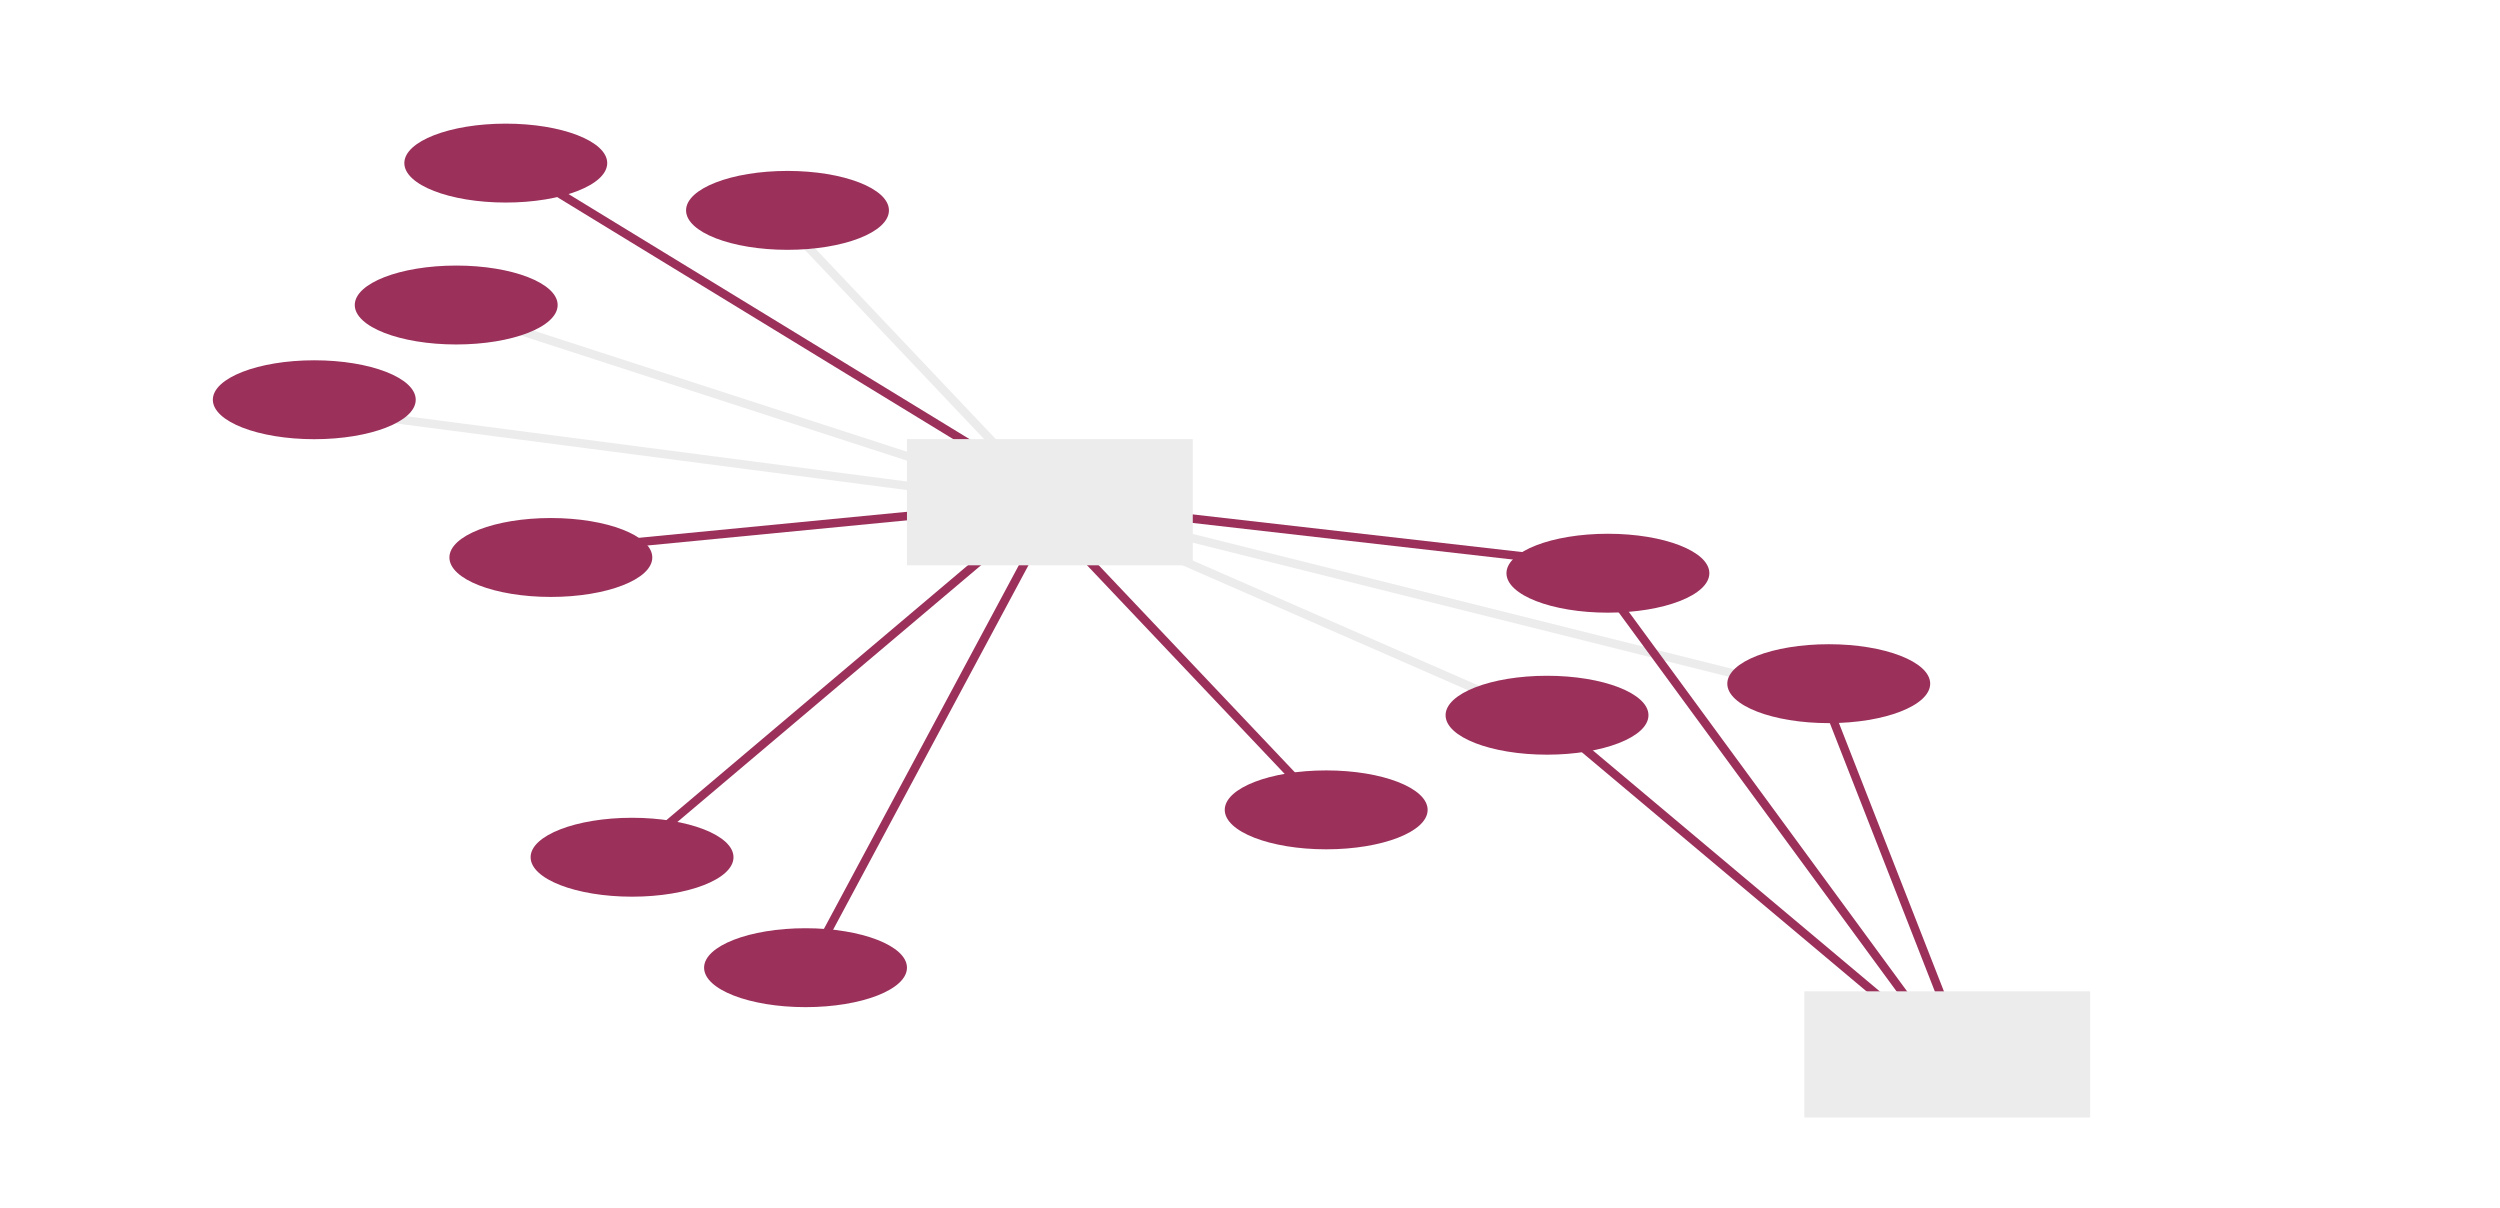
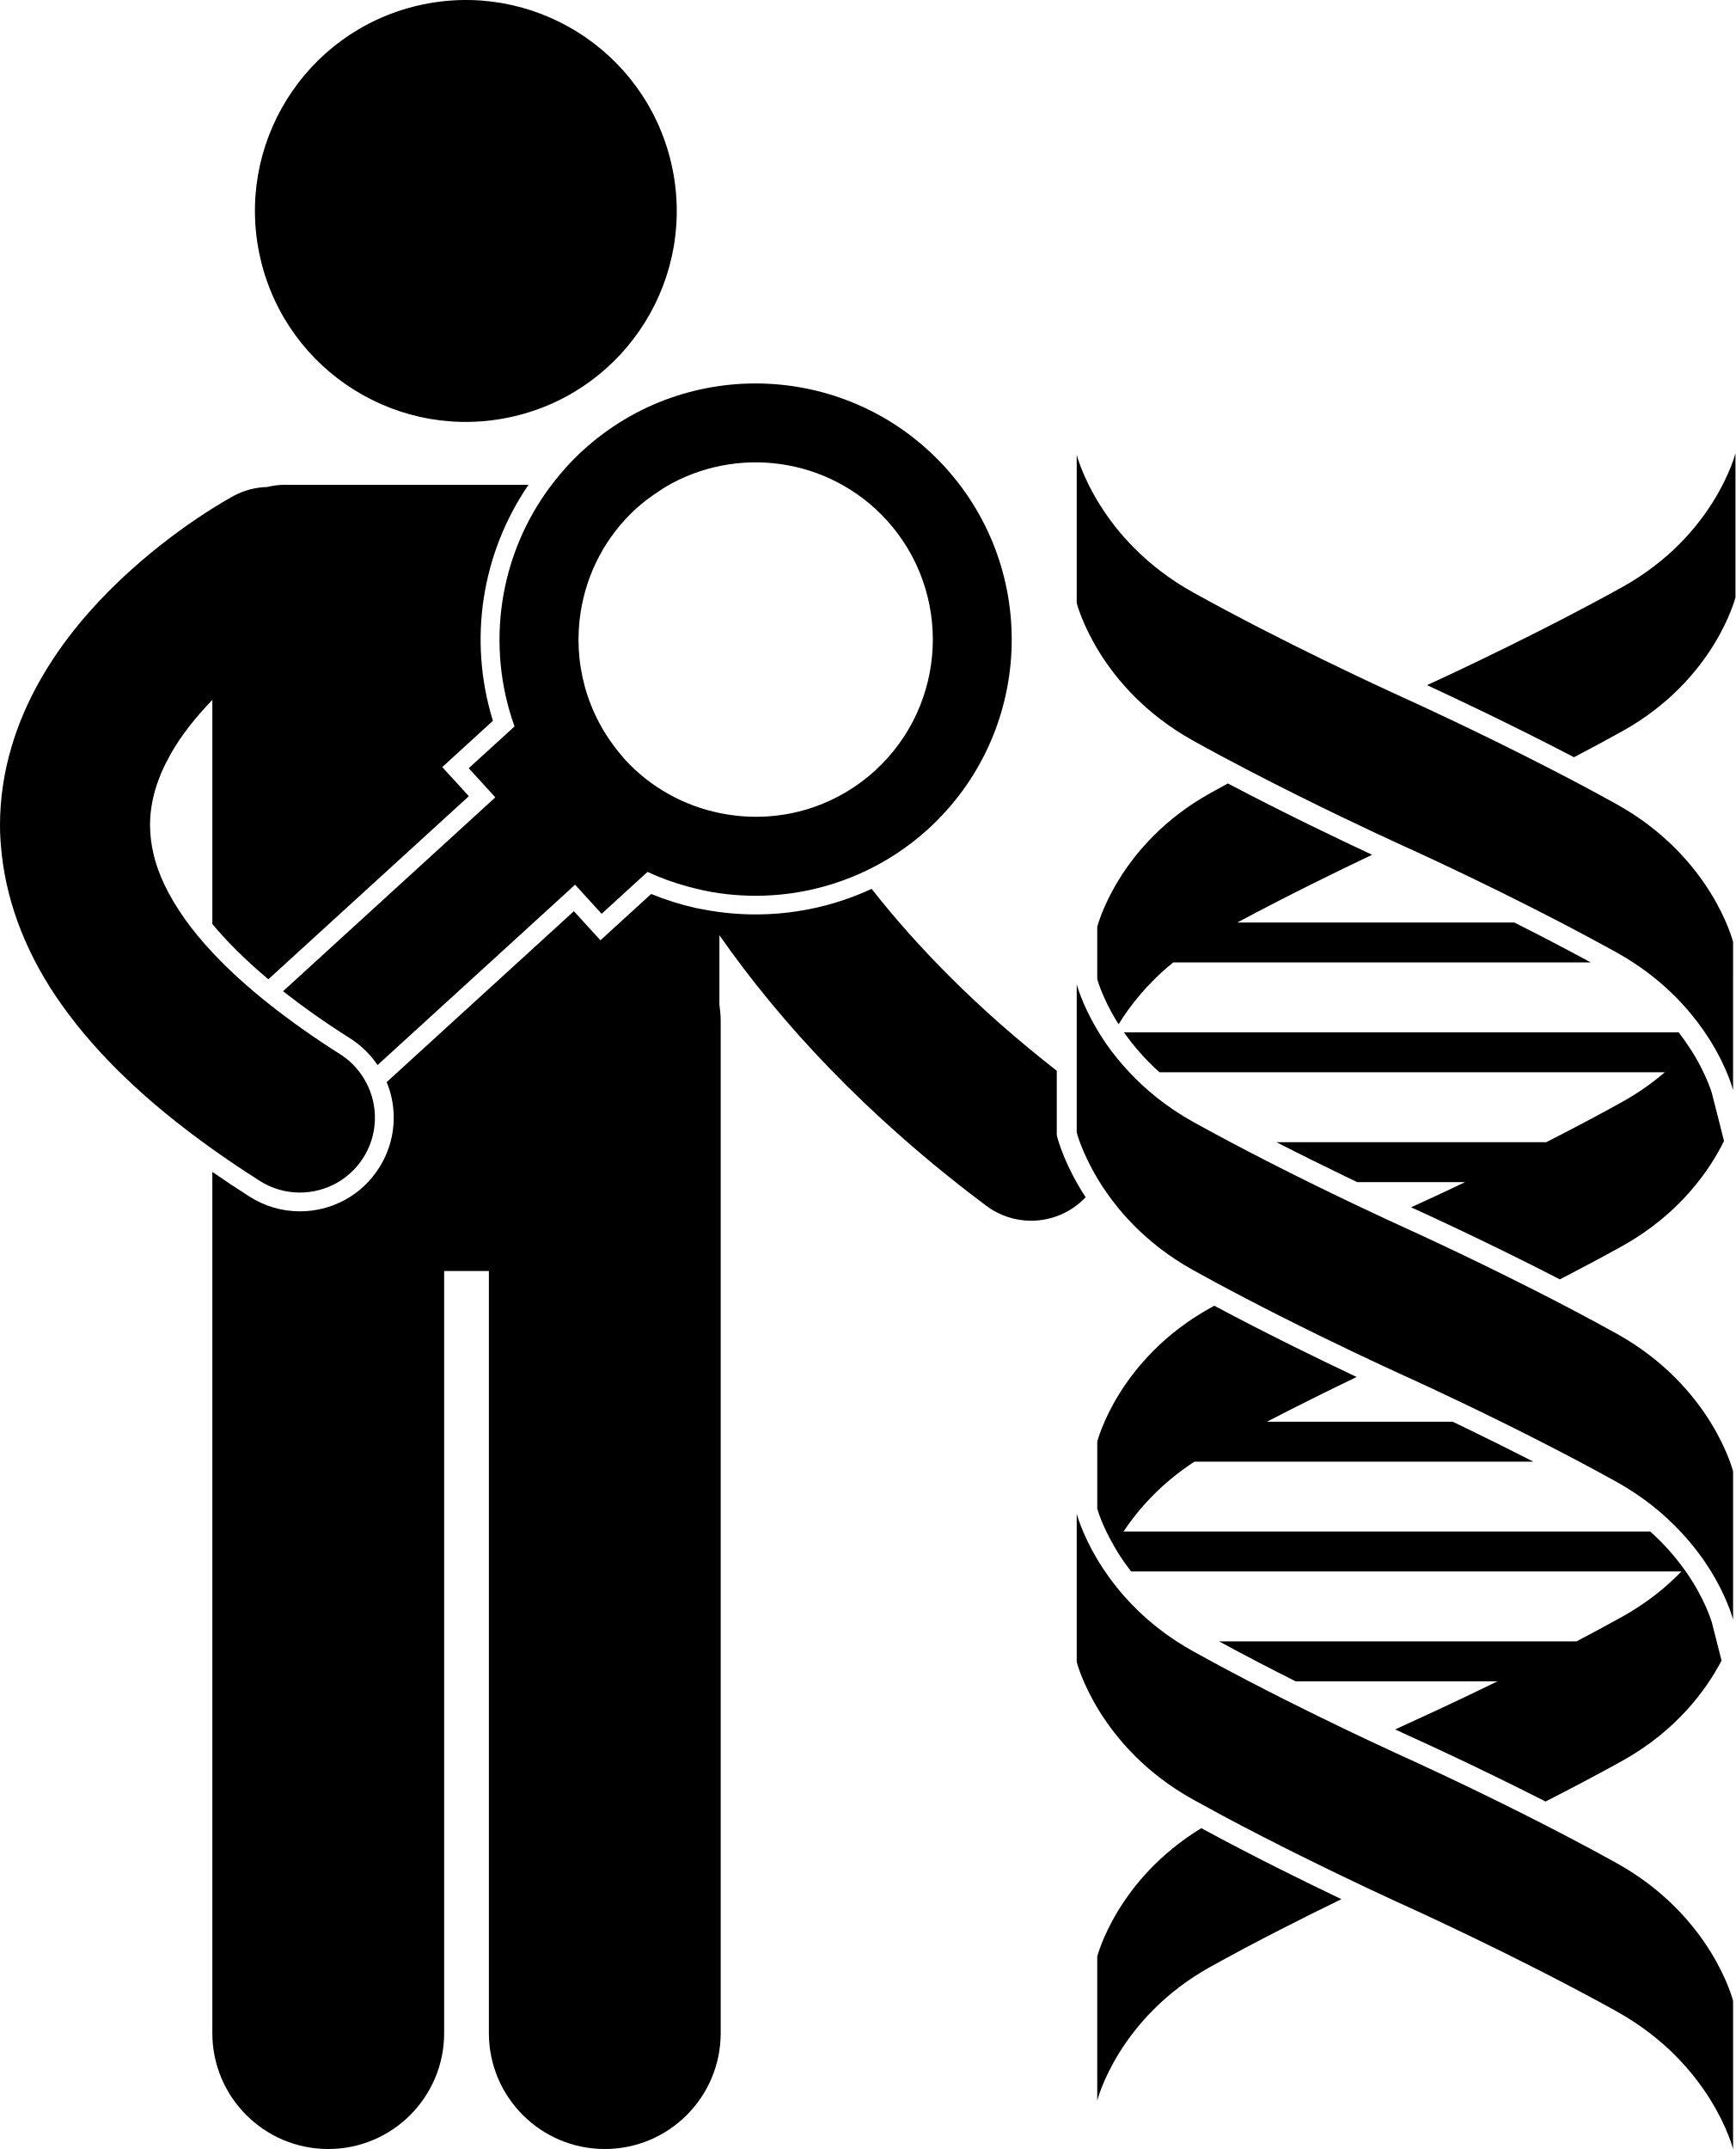
- <svg xmlns="http://www.w3.org/2000/svg" data-name="Layer 1" id="Layer_1" viewBox="0 0 294 142">
-   <defs>
-     <style>.cls-1{fill:transparent;}.cls-2{fill:#9b315b;}.cls-3{fill:#ececec;}</style>
-   </defs>
-   <rect class="cls-1" height="142" width="294" />
-   <ellipse class="cls-2" cx="59.48" cy="19.18" rx="11.93" ry="4.64" />
-   <ellipse class="cls-2" cx="64.78" cy="65.56" rx="11.93" ry="4.64" />
-   <ellipse class="cls-2" cx="94.73" cy="113.8" rx="11.93" ry="4.64" />
-   <ellipse class="cls-2" cx="74.33" cy="100.81" rx="11.93" ry="4.64" />
-   <ellipse class="cls-2" cx="155.96" cy="95.24" rx="11.93" ry="4.64" />
-   <ellipse class="cls-2" cx="189.09" cy="67.41" rx="11.93" ry="4.64" />
-   <rect class="cls-3" height="72.17" transform="translate(15.97 117.84) rotate(-72.03)" width="1" x="88.54" y="11.85" />
-   <rect class="cls-2" height="78.27" transform="translate(10.95 96.85) rotate(-58.57)" width="1" x="91.32" y="-0.48" />
-   <rect class="cls-3" height="48.56" transform="translate(-0.04 86.5) rotate(-43.45)" width="1" x="108.02" y="19.02" />
-   <rect class="cls-2" height="1" transform="translate(-5.53 9.43) rotate(-5.54)" width="57.78" x="65.71" y="61.35" />
-   <rect class="cls-3" height="86.07" transform="translate(15.59 124.75) rotate(-82.57)" width="1" x="78.33" y="10.47" />
-   <ellipse class="cls-2" cx="53.65" cy="35.87" rx="11.93" ry="4.64" />
-   <ellipse class="cls-2" cx="92.61" cy="24.74" rx="11.93" ry="4.64" />
-   <ellipse class="cls-2" cx="36.96" cy="47.01" rx="11.93" ry="4.64" />
-   <rect class="cls-2" height="65.36" transform="translate(75.76 210.47) rotate(-83.48)" width="1" x="155.33" y="30.1" />
-   <rect class="cls-3" height="64.8" transform="translate(25.69 183.38) rotate(-66.37)" width="1" x="152.54" y="39.65" />
-   <rect class="cls-3" height="91.79" transform="translate(59.07 216.05) rotate(-75.96)" width="1" x="167.38" y="24.3" />
-   <rect class="cls-2" height="48.56" transform="translate(-14.87 116.06) rotate(-43.45)" width="1" x="137.7" y="52.41" />
-   <rect class="cls-2" height="45.82" transform="translate(-22.1 88.18) rotate(-21.37)" width="1" x="222.12" y="79.75" />
-   <rect class="cls-2" height="69.02" transform="translate(-16.47 142.04) rotate(-36.25)" width="1" x="208.2" y="61.66" />
-   <rect class="cls-2" height="60.57" transform="translate(-6.56 194.97) rotate(-49.97)" width="1" x="205.42" y="74.23" />
-   <rect class="cls-3" height="14.84" width="33.61" x="212.19" y="116.58" />
-   <ellipse class="cls-2" cx="215.06" cy="80.4" rx="11.93" ry="4.64" />
-   <ellipse class="cls-2" cx="181.93" cy="84.11" rx="11.93" ry="4.64" />
-   <rect class="cls-2" height="1" transform="translate(-27.86 82.84) rotate(-40.21)" width="63.19" x="67.65" y="78.97" />
-   <rect class="cls-2" height="1" transform="translate(-18.85 142.31) rotate(-61.81)" width="58.93" x="79.98" y="86.39" />
-   <rect class="cls-3" height="14.84" width="33.61" x="106.66" y="51.64" />
+ <svg xmlns="http://www.w3.org/2000/svg" version="1.1" x="0px" y="0px" viewBox="0 0 185.121 229.183" xml:space="preserve">
+   <g>
+     <path d="M112.726,121.037v-0.262v-6.58c-8.477-6.616-14.887-13.21-19.749-19.402c-5.026,2.334-10.66,3.211-16.236,2.474   c-0.627-0.083-1.253-0.186-1.878-0.311c-0.208-0.041-0.417-0.072-0.624-0.118c-1.633-0.362-3.235-0.867-4.78-1.499l-1.76,1.607   l-2.174,1.984l-1.475,1.349L62.698,98.8l-1.482-1.624l-8.369,7.639l-5.47,4.992l-6.132,5.597c0.21,0.514,0.387,1.044,0.511,1.597   c0.582,2.605,0.113,5.283-1.315,7.539c-1.844,2.908-5.003,4.645-8.452,4.645c-1.896,0-3.747-0.541-5.351-1.558   c-1.385-0.881-2.71-1.764-3.988-2.649v2.843v89c0,6.828,5.537,12.363,12.365,12.363c6.826,0,12.363-5.535,12.363-12.363v-81.273   h4.771v81.273c0,6.828,5.537,12.363,12.365,12.363c6.826,0,12.363-5.535,12.363-12.363V108.881c0-0.593-0.056-1.171-0.137-1.742   v-7.4c6.449,9.236,15.585,19.204,28.455,28.845c1.439,1.08,3.124,1.602,4.795,1.602c2.146,0,4.266-0.862,5.814-2.504   c-2.233-3.429-2.964-6.176-3.018-6.388L112.726,121.037z" />
+     <ellipse transform="matrix(0.9739 -0.2268 0.2268 0.9739 -3.8079 11.8564)" cx="49.694" cy="22.5" rx="22.495" ry="22.495" />
+     <path d="M185.121,48.338c0,0-2.196,8.784-12.078,14.274c-8.398,4.665-17.643,8.997-20.817,10.458   c2.727,1.259,8.992,4.2,15.67,7.686c1.713-0.896,3.447-1.826,5.148-2.771c9.882-5.49,12.078-14.274,12.078-14.274V48.338z" />
+     <path d="M130.978,83.554c-0.622,0.338-1.24,0.678-1.857,1.019c-9.882,5.49-12.078,14.274-12.078,14.274v5.567   c0,0,0.015,0.055,0.081,0.267c0.064,0.211,0.175,0.536,0.342,0.951c0.329,0.826,0.871,2.016,1.709,3.367   c0.045,0.075,0.103,0.154,0.15,0.23c1.241-2.026,3.112-4.395,5.82-6.589h44.543c-2.749-1.496-5.547-2.944-8.159-4.259h-29.541   c5.337-2.861,10.697-5.477,14.375-7.222C143.103,89.64,137.155,86.806,130.978,83.554z" />
+     <path d="M150.513,128.754c0.176,0.08,0.273,0.123,0.273,0.123c0.025,0.011,7.307,3.291,15.605,7.563   c2.192-1.131,4.451-2.33,6.651-3.553c6.173-3.43,9.348-8.145,10.859-11.201c-0.186-0.738-1.245-4.954-1.306-5.146   c-0.066-0.21-0.175-0.537-0.342-0.95c-0.137-0.349-0.324-0.772-0.544-1.235c-0.303-0.635-0.679-1.351-1.163-2.133   c-0.095-0.152-0.207-0.313-0.309-0.469c-0.351-0.537-0.731-1.088-1.176-1.658h-59.166c0.952,1.365,2.194,2.834,3.795,4.26h53.896   c-1.299,1.111-2.796,2.188-4.546,3.161c-2.689,1.493-5.461,2.95-8.095,4.292h-28.794c2.655,1.358,5.192,2.608,7.382,3.664   c0.428,0.207,0.837,0.404,1.236,0.595h11.52c-3.15,1.501-5.21,2.43-5.21,2.43S150.88,128.586,150.513,128.754z" />
+     <path d="M117.043,208.651v15.373c0,0,2.196-8.784,12.078-14.274c4.811-2.673,9.898-5.234,13.963-7.211   c-3.993-1.907-9.522-4.631-14.942-7.571C119.112,200.474,117.043,208.651,117.043,208.651z" />
+     <path d="M129.529,139.25c-0.136,0.075-0.271,0.15-0.407,0.225c-9.882,5.49-12.078,14.275-12.078,14.275v7.132   c0.004-0.005,0.015,0.055,0.081,0.263c0.066,0.213,0.177,0.539,0.339,0.953c0.14,0.348,0.326,0.772,0.548,1.234   c0.232,0.484,0.515,1.02,0.849,1.594c0.103,0.178,0.198,0.35,0.313,0.534c0.42,0.677,0.911,1.395,1.486,2.132h58.701   c-1.641,1.689-3.703,3.372-6.317,4.824c-1.61,0.895-3.252,1.776-4.875,2.629h-38.134c2.75,1.495,5.547,2.945,8.161,4.259h21.546   c-5.018,2.452-8.659,4.093-8.659,4.093s-0.843,0.38-2.265,1.042c1.243,0.576,1.967,0.902,1.967,0.902   c0.026,0.011,6.436,2.899,14.08,6.782c2.659-1.354,5.463-2.825,8.179-4.334c5.849-3.25,8.992-7.642,10.595-10.694   c-0.38-1.508-0.995-3.948-1.041-4.094c-0.064-0.21-0.177-0.536-0.339-0.946c-0.329-0.831-0.874-2.017-1.712-3.369   c-0.219-0.354-0.461-0.721-0.722-1.094c-0.063-0.092-0.137-0.186-0.204-0.277c-0.924-1.287-2.096-2.65-3.589-3.982h-56.188   c1.587-2.383,3.986-5.118,7.57-7.453h36.154c-2.657-1.357-5.192-2.609-7.382-3.668c-0.426-0.205-0.834-0.4-1.231-0.591h-19.811   c3.492-1.811,6.847-3.463,9.57-4.77C140.991,145.091,135.279,142.322,129.529,139.25z" />
+     <path d="M184.868,104.041v-3.593c0,0-2.258-9.034-12.421-14.681c-2.32-1.288-4.701-2.553-7.01-3.74   c-8.268-4.261-15.576-7.553-15.576-7.553s-0.126-0.057-0.354-0.16c-2.04-0.93-12.668-5.818-22.231-11.132   c-10.164-5.646-12.422-14.681-12.422-14.681v15.81c0,0,2.258,9.034,12.422,14.681c2.019,1.122,4.085,2.225,6.108,3.274   c6.962,3.616,13.413,6.615,15.646,7.641c0.537,0.245,0.83,0.378,0.83,0.378s7.938,3.576,16.63,8.097   c1.975,1.027,3.987,2.103,5.956,3.195c0.616,0.343,1.202,0.698,1.761,1.063c3.476,2.266,5.879,4.903,7.511,7.251   c2.436,3.507,3.149,6.366,3.149,6.366V104.041z" />
+     <path d="M172.447,142.23c-2.838-1.576-5.769-3.114-8.54-4.523c-7.62-3.872-14.046-6.768-14.046-6.768s-0.75-0.338-2.04-0.937   c-1.84-0.854-4.782-2.241-8.218-3.937c-2.586-1.275-5.452-2.726-8.343-4.259c-1.33-0.706-2.668-1.43-3.984-2.16   c-2.859-1.59-5.074-3.445-6.809-5.293c-0.916-0.977-1.704-1.949-2.36-2.881c-0.063-0.091-0.127-0.181-0.189-0.271   c-0.324-0.474-0.611-0.929-0.875-1.373c-1.657-2.78-2.189-4.862-2.189-4.862v10.866v4.943c0,0,0.546,2.155,2.276,5.013   c1.816,3,4.939,6.774,10.146,9.667c1.529,0.85,3.086,1.686,4.629,2.501c6.195,3.264,12.195,6.121,15.449,7.638   c1.574,0.733,2.507,1.154,2.507,1.154s4.413,1.987,10.258,4.872c2.586,1.276,5.45,2.727,8.341,4.259   c1.332,0.707,2.67,1.43,3.987,2.162c2.858,1.588,5.073,3.443,6.807,5.291c0.708,0.756,1.336,1.504,1.886,2.237   c0.232,0.309,0.459,0.615,0.664,0.916c2.361,3.446,3.064,6.235,3.064,6.235v-13.777v-2.031   C184.867,156.908,182.61,147.876,172.447,142.23z" />
+     <path d="M172.447,198.694c-3.372-1.874-6.876-3.693-10.092-5.308c-6.92-3.473-12.494-5.984-12.494-5.984s-1.414-0.638-3.702-1.714   c-3.134-1.475-7.904-3.771-12.929-6.385c-1.974-1.027-3.986-2.102-5.954-3.195c-0.616-0.342-1.201-0.698-1.762-1.063   c-3.719-2.423-6.197-5.267-7.827-7.732c-0.231-0.349-0.447-0.689-0.644-1.02c-1.657-2.782-2.189-4.863-2.189-4.863v15.81   c0,0,2.258,9.034,12.422,14.681c1.049,0.582,2.111,1.16,3.173,1.729c5.759,3.079,11.517,5.87,15.249,7.633   c2.556,1.206,4.163,1.931,4.163,1.931s11.954,5.387,22.586,11.293c10.163,5.646,12.421,14.68,12.421,14.68v-15.809   C184.868,213.375,182.611,204.34,172.447,198.694z" />
+     <path d="M61.345,94.351l2.03,2.223l0.802,0.878l0.988-0.902l3.902-3.563c1.382,0.643,2.812,1.15,4.266,1.551   c1.122,0.31,2.259,0.558,3.407,0.721c5.036,0.718,10.241,0.023,14.989-2.093c2.604-1.161,5.073-2.739,7.294-4.767   c11.143-10.188,11.923-27.467,1.757-38.612c-10.182-11.135-27.465-11.923-38.612-1.744c-1.242,1.134-2.339,2.365-3.322,3.657   c-5.661,7.44-7.042,17.188-3.961,25.771L50,81.929l2.836,3.106L39.378,97.324l-9.184,8.385c2.003,1.577,4.362,3.262,7.156,5.033   c1.18,0.747,2.165,1.716,2.925,2.84l6.977-6.367L61.345,94.351z M94.567,55.456c7.034,7.723,6.489,19.669-1.22,26.725   c-1.934,1.761-4.131,3.046-6.45,3.863c-3.278,1.155-6.796,1.357-10.156,0.66c-3.758-0.779-7.318-2.687-10.11-5.734   c-0.12-0.132-0.22-0.273-0.335-0.408c-3.777-4.393-5.204-10.035-4.344-15.371c0.654-4.063,2.619-7.943,5.89-10.94   c0.772-0.703,1.596-1.309,2.443-1.86c0.222-0.145,0.437-0.304,0.662-0.438C78.504,47.466,88.403,48.725,94.567,55.456z" />
+     <path d="M22.649,122.536c1.593,1.135,3.277,2.269,5.062,3.402c1.328,0.843,2.812,1.245,4.277,1.245   c2.649,0,5.239-1.313,6.764-3.714c1.298-2.046,1.545-4.455,0.894-6.605c-0.202-0.67-0.495-1.313-0.87-1.913   c-0.614-0.985-1.445-1.856-2.492-2.52c-2.901-1.84-5.411-3.63-7.585-5.356c-0.541-0.43-1.066-0.856-1.566-1.278   c-1.107-0.936-2.114-1.85-3.024-2.738c-0.518-0.507-1.001-1.004-1.458-1.493c-1.156-1.237-2.129-2.423-2.927-3.544   c-1.859-2.635-2.845-4.858-3.324-6.837c-0.274-1.13-0.388-2.182-0.396-3.18c0.003-2.572,0.773-5.054,2.195-7.579   c1.142-2.035,2.735-4.008,4.452-5.782v23.896c0.703,0.85,1.553,1.788,2.577,2.807c0.969,0.963,2.092,1.994,3.399,3.089l8.466-7.73   l12.921-11.796l-1.487-1.625l-1.352-1.477l1.479-1.352l3.926-3.585c-2.673-8.646-1.19-17.88,3.796-25.17H30.377   c-0.644,0-1.266,0.087-1.863,0.235c-1.217,0.03-2.445,0.331-3.591,0.948H24.92c-0.371,0.214-6.051,3.258-12.061,8.932   c-3.003,2.85-6.11,6.375-8.579,10.721C1.821,76.862,0,82.121,0,88.005c-0.004,1.048,0.077,2.111,0.196,3.18   c0.597,5.336,2.717,10.873,6.509,16.14C10.415,112.503,15.622,117.531,22.649,122.536z" />
+   </g>
</svg>
